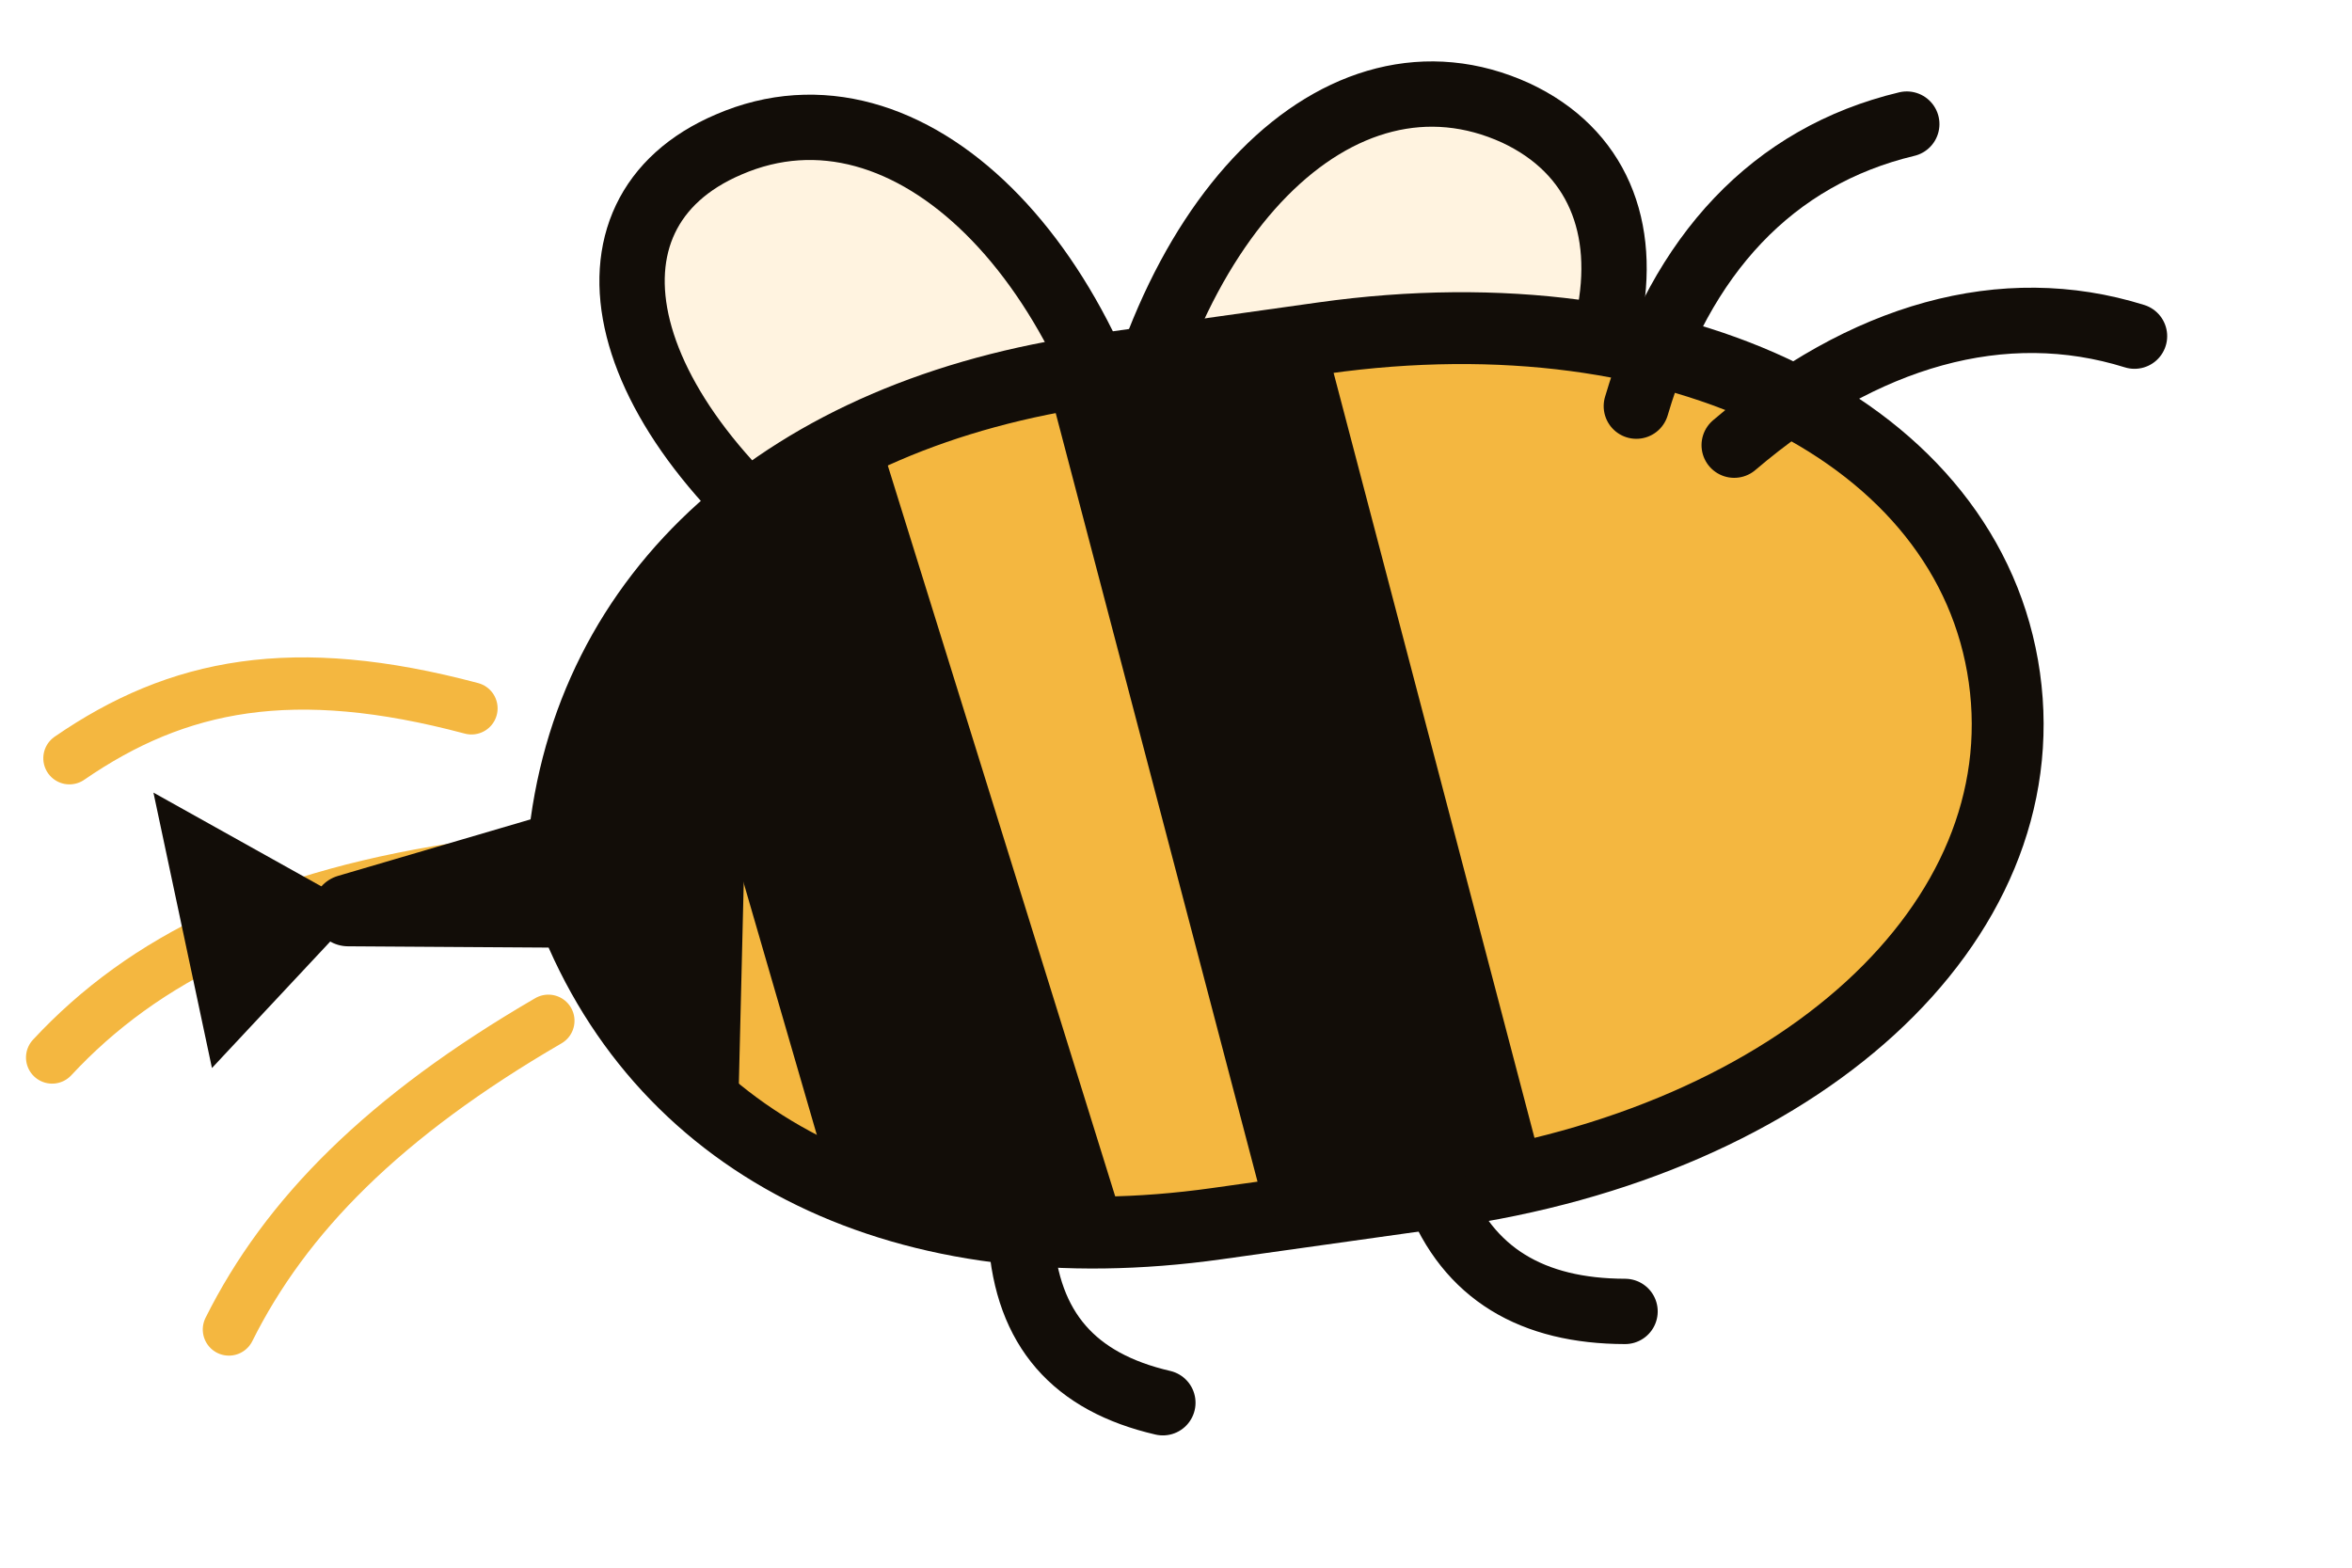
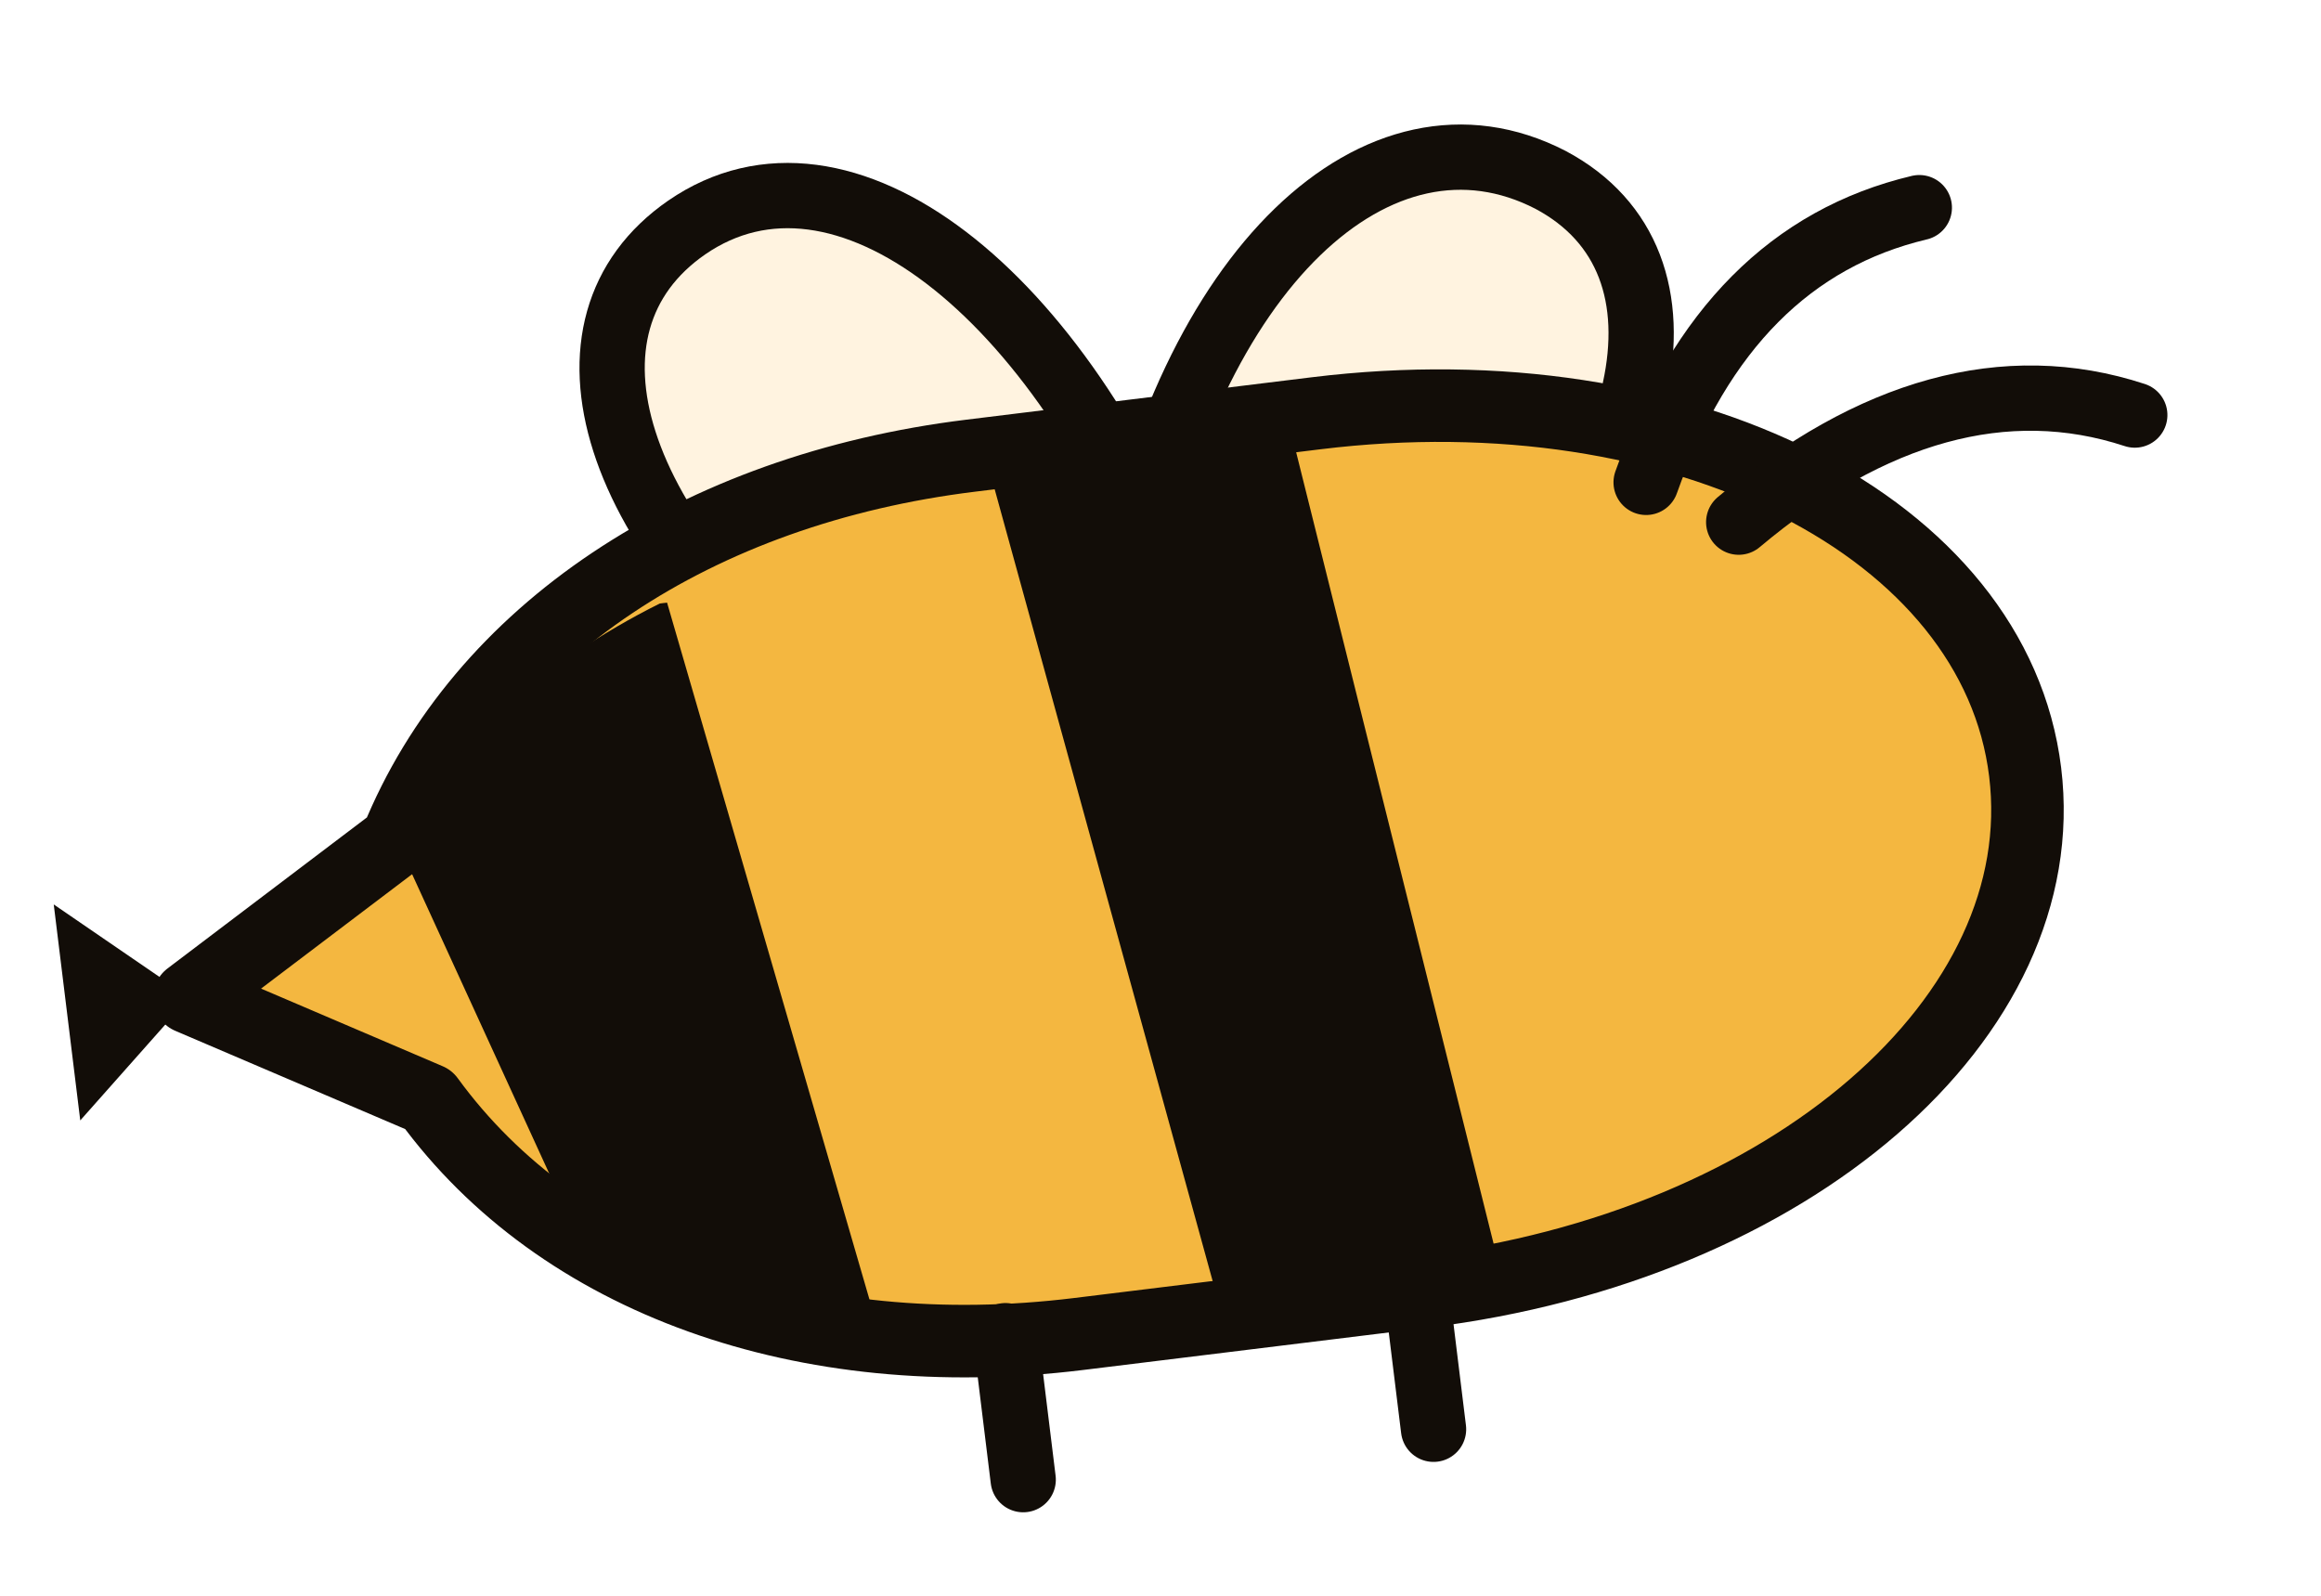
- <svg xmlns="http://www.w3.org/2000/svg" viewBox="0 0 360 240" role="img" aria-labelledby="title desc">
-   <defs>
-     <clipPath id="body">
-       <path d="M86 116c9-38 43-61 91-61h35c55 0 96 28 96 66s-41 66-96 66h-35c-48 0-82-23-91-61l-34-5z" />
-     </clipPath>
-   </defs>
-   <g transform="rotate(-8 184 121)" stroke="#120D08" stroke-linejoin="round">
-     <path d="M75 93C49 82 31 83 13 92M72 117c-31 0-52 7-68 20M80 142c-27 11-44 24-55 40" fill="none" stroke="#F4B740" stroke-width="8" stroke-linecap="round" />
-     <path d="M135 83C102 52 100 20 126 13c29-8 54 26 55 71" fill="#FFF3E0" stroke-width="10" />
-     <path d="M176 79c13-46 45-70 70-54 23 15 12 49-28 74" fill="#FFF3E0" stroke-width="10" />
-     <path d="M86 116c9-38 43-61 91-61h35c55 0 96 28 96 66s-41 66-96 66h-35c-48 0-82-23-91-61l-34-5z" fill="#F4B740" stroke-width="11" />
-     <g clip-path="url(#body)" stroke="none">
-       <path d="M101 45h39l25 153h-42zM168 45h43l18 153h-43z" fill="#120D08" />
-       <path d="M89 69 69 166l34 17 21-127z" fill="#120D08" />
-     </g>
-     <path d="m54 121-29-22 3 43z" fill="#120D08" stroke="none" />
-     <path d="M258 72c10-22 26-35 47-37M272 80c22-14 44-17 63-8" fill="none" stroke-width="10" stroke-linecap="round" />
-     <path d="M147 185c-1 14 5 23 18 28M211 187c3 13 12 20 26 22" fill="none" stroke-width="10" stroke-linecap="round" />
+ <svg xmlns="http://www.w3.org/2000/svg" viewBox="0 0 320 220" role="img" aria-labelledby="title desc">
+   <g transform="rotate(-7 160 112)" stroke="#120D08" stroke-linejoin="round">
+     <path d="M119 94C89 65 84 35 105 24c23-12 50 15 61 59" fill="#FFF3E0" stroke-width="9" />
+     <path d="M159 82c14-44 43-65 65-50 20 14 9 44-23 67" fill="#FFF3E0" stroke-width="9" />
+     <path d="M55 103c15-27 47-43 85-43h48c51 0 91 27 91 61s-40 61-91 61h-48c-38 0-70-16-85-43l-31-18z" fill="#F4B740" stroke-width="10" />
+     <path d="M95 75c-17 6-31 16-40 28l20 63c10 7 23 12 38 14L96 75zM142 60l18 122h39L184 60z" fill="#120D08" stroke="none" />
+     <path d="m24 121-17-15v30z" fill="#120D08" stroke="none" />
+     <path d="M232 75c10-20 24-31 42-33M244 82c20-13 39-16 56-8" fill="none" stroke-width="9" stroke-linecap="round" />
+     <path d="M130 181v20M187 181v20" fill="none" stroke-width="9" stroke-linecap="round" />
  </g>
</svg>
